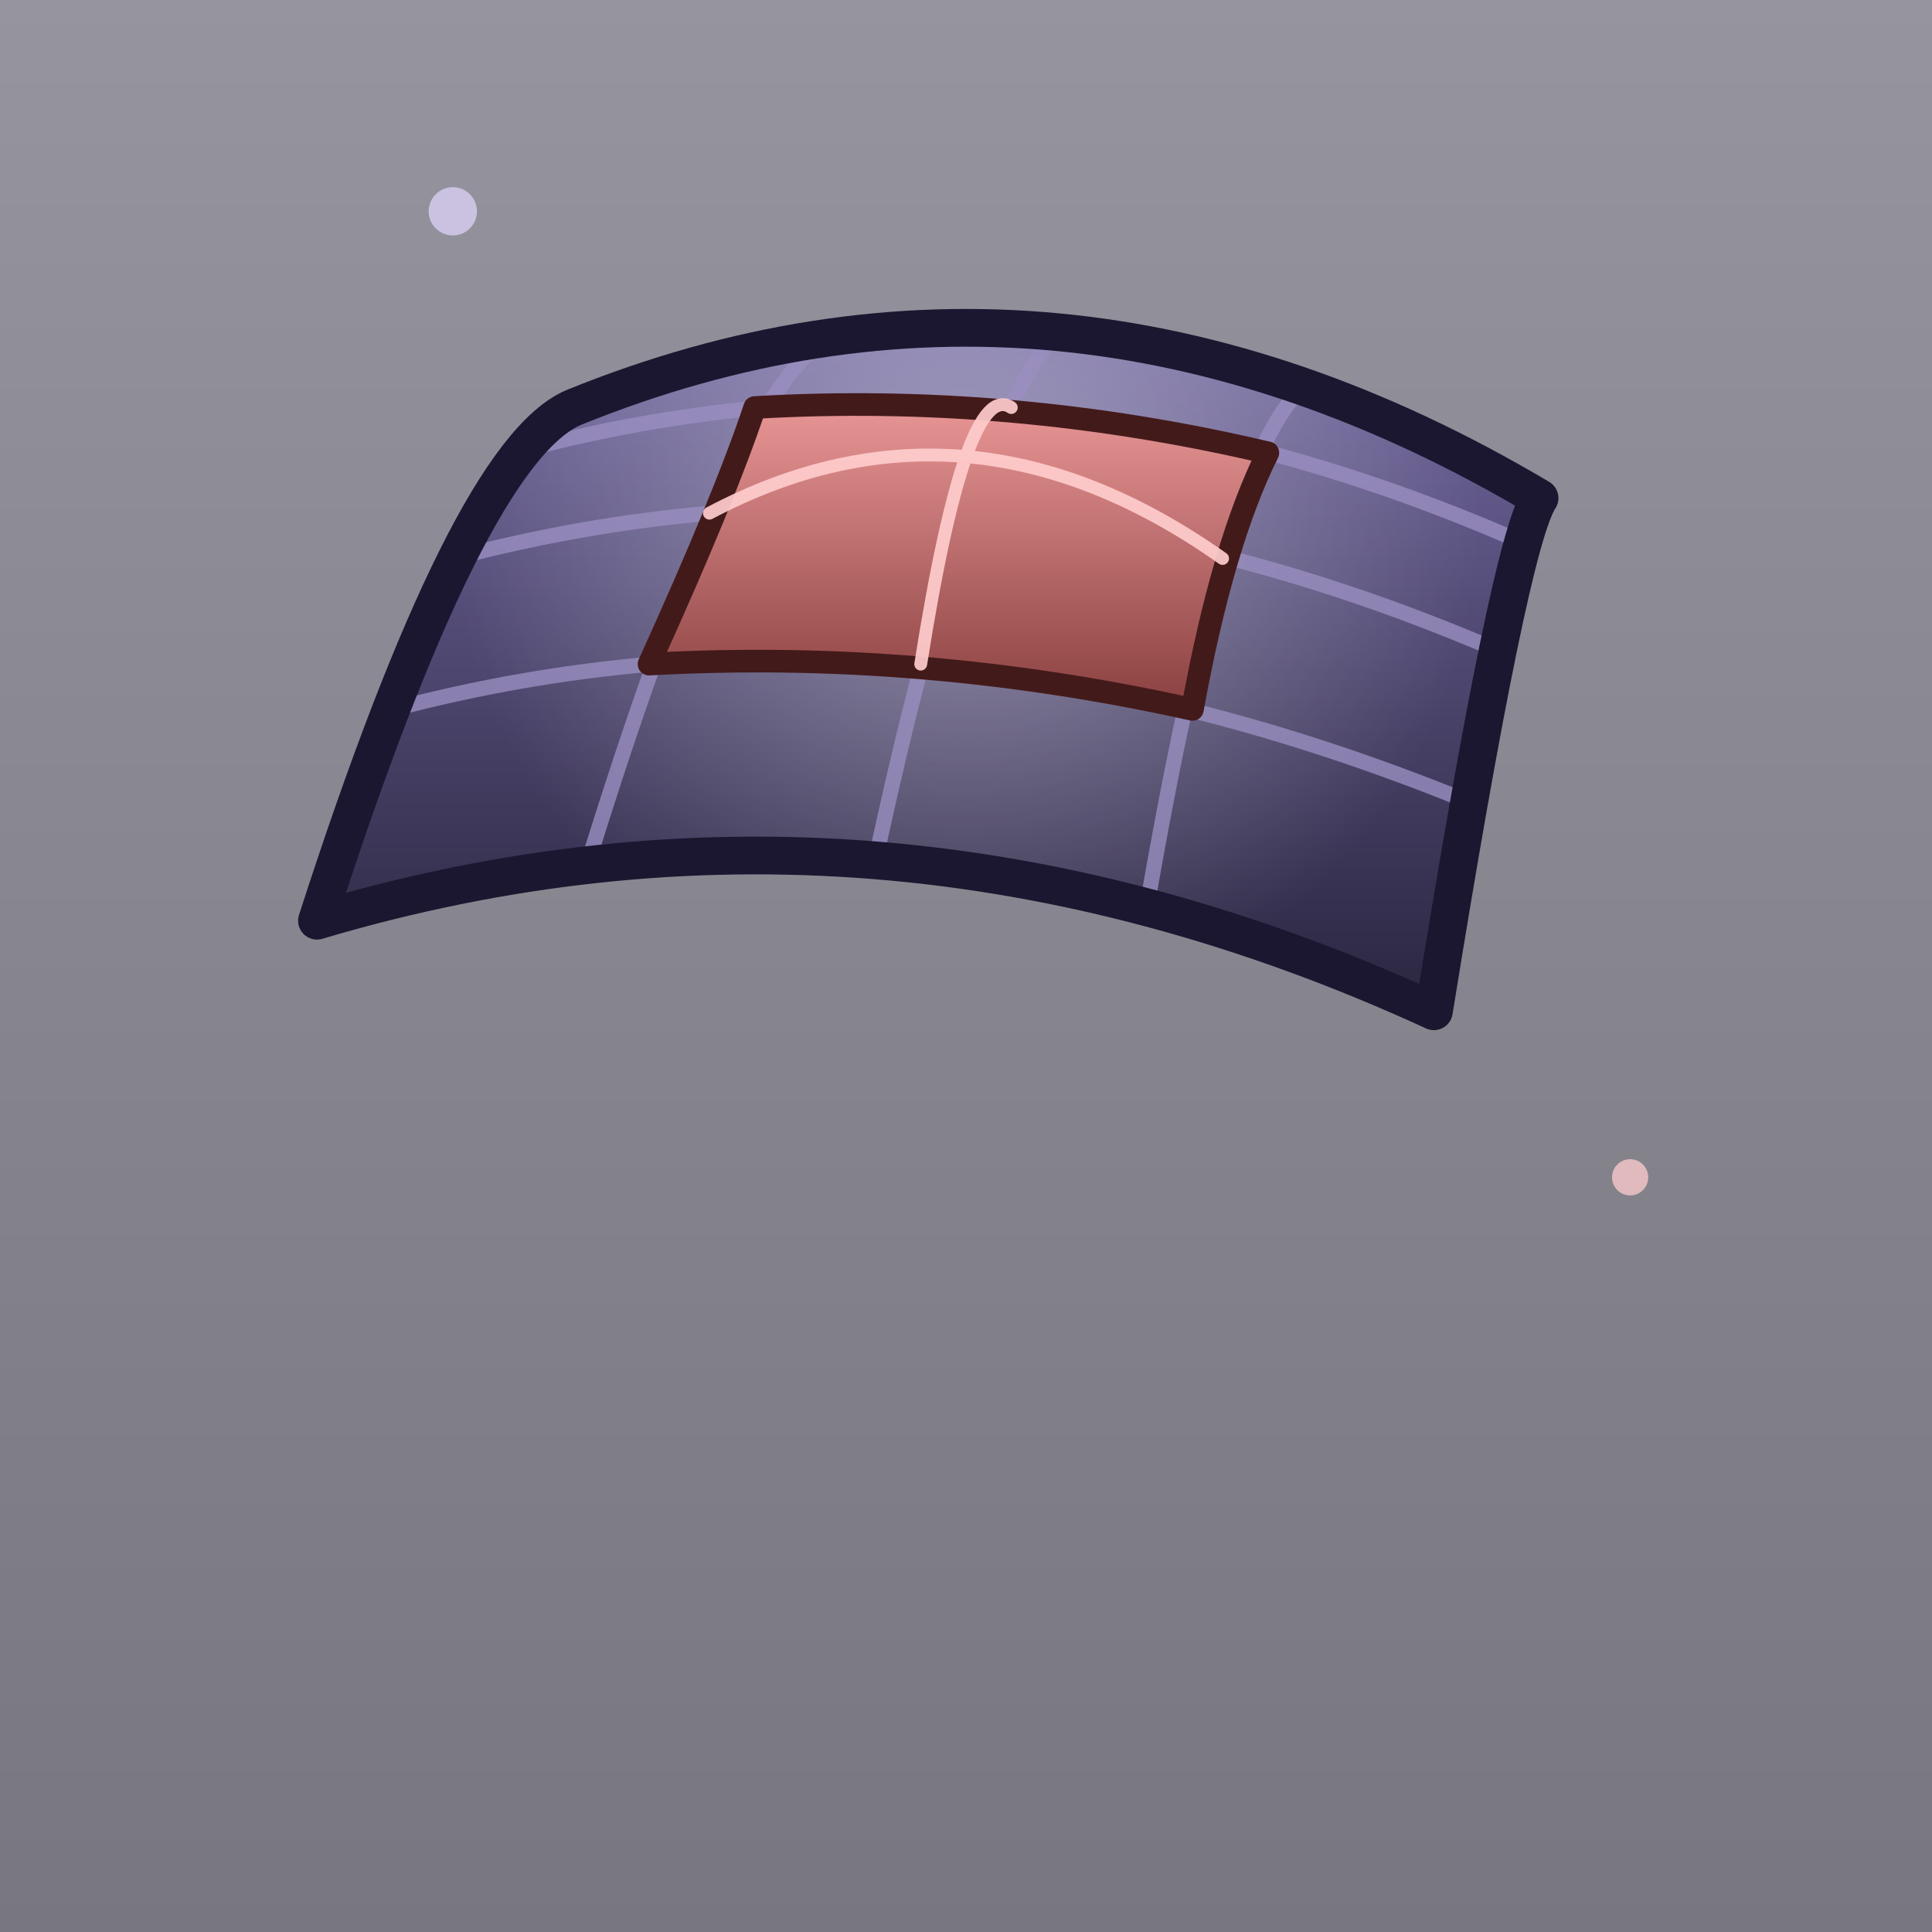
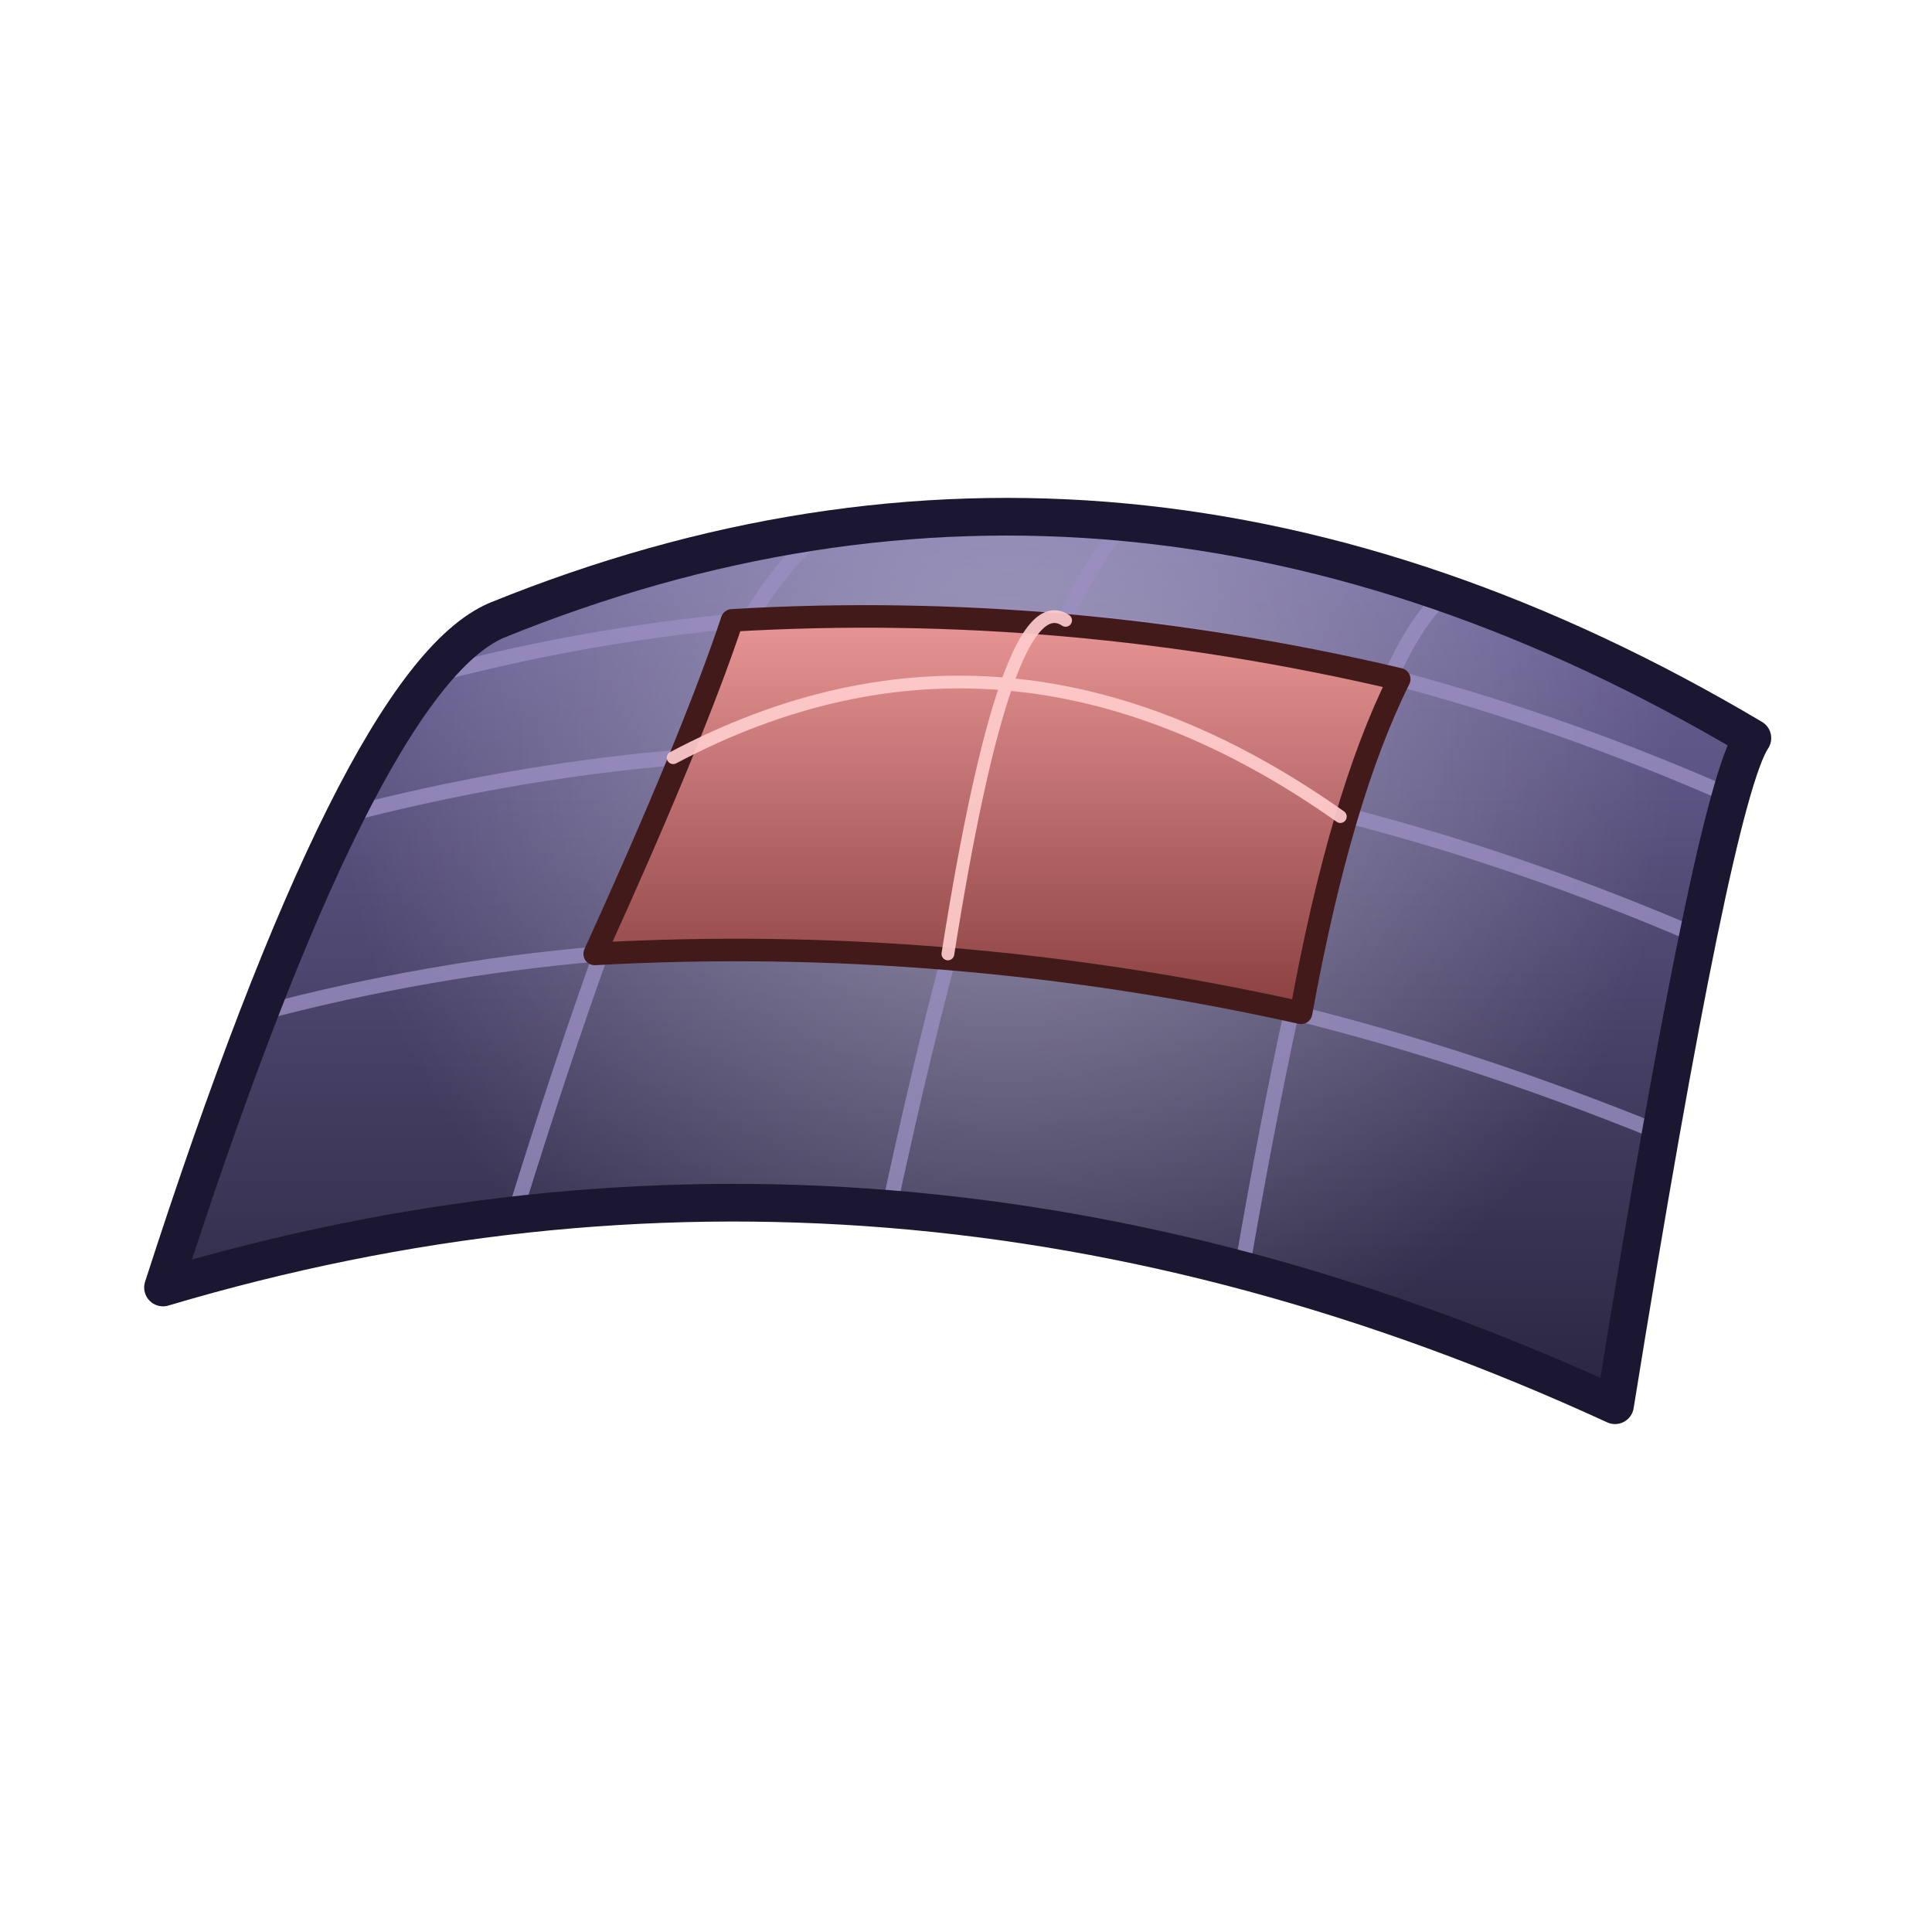
<svg xmlns="http://www.w3.org/2000/svg" width="128" height="128" viewBox="0 0 128 128">
  <defs>
-     <linearGradient id="bg" x1="0" y1="0" x2="0" y2="1">
-       <stop offset="0" stop-color="#95949f" />
-       <stop offset="1" stop-color="#78777f" />
-     </linearGradient>
    <linearGradient id="surface" x1="0" y1="0" x2="0" y2="1">
      <stop offset="0" stop-color="#7268a0" />
      <stop offset="0.55" stop-color="#4a436a" />
      <stop offset="1" stop-color="#2a2640" />
    </linearGradient>
    <linearGradient id="patch" x1="0" y1="0" x2="0" y2="1">
      <stop offset="0" stop-color="#e89595" />
      <stop offset="1" stop-color="#8a4040" />
    </linearGradient>
    <radialGradient id="highlight" cx="64" cy="34" r="34" gradientUnits="userSpaceOnUse">
      <stop offset="0" stop-color="#ffffff" stop-opacity="0.38" />
      <stop offset="1" stop-color="#ffffff" stop-opacity="0" />
    </radialGradient>
    <clipPath id="outerClip">
      <path d="M 38 27 Q 70 14 102 33 Q 100 36 95 67 Q 58 50 21 61 Q 31 30 38 27 Z                M 50 27 Q 67 26 84 30 Q 81 36 79 47 Q 61 43 43 44 Q 48 33 50 27 Z" clip-rule="evenodd" />
    </clipPath>
  </defs>
-   <rect width="128" height="128" fill="url(#bg)" />
-   <path d="M 38 27 Q 70 14 102 33 Q 100 36 95 67 Q 58 50 21 61 Q 31 30 38 27 Z            M 50 27 Q 67 26 84 30 Q 81 36 79 47 Q 61 43 43 44 Q 48 33 50 27 Z" fill="url(#surface)" fill-rule="evenodd" />
-   <path d="M 38 27 Q 70 14 102 33 Q 100 36 95 67 Q 58 50 21 61 Q 31 30 38 27 Z" fill="url(#highlight)" />
-   <g clip-path="url(#outerClip)" fill="none" stroke="#9a8ec0" stroke-width="1" stroke-linecap="round" opacity="0.8">
-     <path d="M 54 23 Q 48 28 39 57" />
-     <path d="M 70 22 Q 64 29 58 57" />
-     <path d="M 86 26 Q 81 31 76 60" />
-     <path d="M 34 30 Q 67 21 101 36" />
-     <path d="M 30 37 Q 64 28 99 43" />
-     <path d="M 26 47 Q 60 38 97 53" />
+   <g transform="translate(-16.5 6) scale(1.3)">
+     <path d="M 38 27 Q 70 14 102 33 Q 100 36 95 67 Q 58 50 21 61 Q 31 30 38 27 Z              M 50 27 Q 67 26 84 30 Q 81 36 79 47 Q 61 43 43 44 Q 48 33 50 27 Z" fill="url(#surface)" fill-rule="evenodd" />
+     <path d="M 38 27 Q 70 14 102 33 Q 100 36 95 67 Q 58 50 21 61 Q 31 30 38 27 Z" fill="url(#highlight)" />
+     <g clip-path="url(#outerClip)" fill="none" stroke="#9a8ec0" stroke-width="0.77" stroke-linecap="round" opacity="0.8">
+       <path d="M 54 23 Q 48 28 39 57" />
+       <path d="M 70 22 Q 64 29 58 57" />
+       <path d="M 86 26 Q 81 31 76 60" />
+       <path d="M 34 30 Q 67 21 101 36" />
+       <path d="M 30 37 Q 64 28 99 43" />
+       <path d="M 26 47 Q 60 38 97 53" />
+     </g>
+     <path d="M 38 27 Q 70 14 102 33 Q 100 36 95 67 Q 58 50 21 61 Q 31 30 38 27 Z" fill="none" stroke="#1b1730" stroke-width="1.92" stroke-linejoin="round" />
+     <path d="M 50 27 Q 67 26 84 30 Q 81 36 79 47 Q 61 43 43 44 Q 48 33 50 27 Z" fill="none" stroke="#120e20" stroke-width="1" stroke-linejoin="round" />
+     <path d="M 50 27 Q 67 26 84 30 Q 81 36 79 47 Q 61 43 43 44 Q 48 33 50 27 Z" fill="url(#patch)" stroke="#431a1a" stroke-width="1.15" stroke-linejoin="round" />
+     <g fill="none" stroke="#ffcccc" stroke-width="0.65" stroke-linecap="round" opacity="0.92">
+       <path d="M 67 27 Q 64 25 61 44" />
+       <path d="M 47 34 Q 64 25 81 37" />
+     </g>
  </g>
-   <path d="M 38 27 Q 70 14 102 33 Q 100 36 95 67 Q 58 50 21 61 Q 31 30 38 27 Z" fill="none" stroke="#1b1730" stroke-width="2.5" stroke-linejoin="round" />
-   <path d="M 50 27 Q 67 26 84 30 Q 81 36 79 47 Q 61 43 43 44 Q 48 33 50 27 Z" fill="none" stroke="#120e20" stroke-width="1.3" stroke-linejoin="round" />
-   <path d="M 50 27 Q 67 26 84 30 Q 81 36 79 47 Q 61 43 43 44 Q 48 33 50 27 Z" fill="url(#patch)" stroke="#431a1a" stroke-width="1.5" stroke-linejoin="round" />
-   <g fill="none" stroke="#ffcccc" stroke-width="0.85" stroke-linecap="round" opacity="0.92">
-     <path d="M 67 27 Q 64 25 61 44" />
-     <path d="M 47 34 Q 64 25 81 37" />
-   </g>
-   <circle cx="30" cy="14" r="1.6" fill="#d0c8e8" opacity="0.9" />
-   <circle cx="108" cy="78" r="1.2" fill="#f8c8c8" opacity="0.8" />
</svg>
